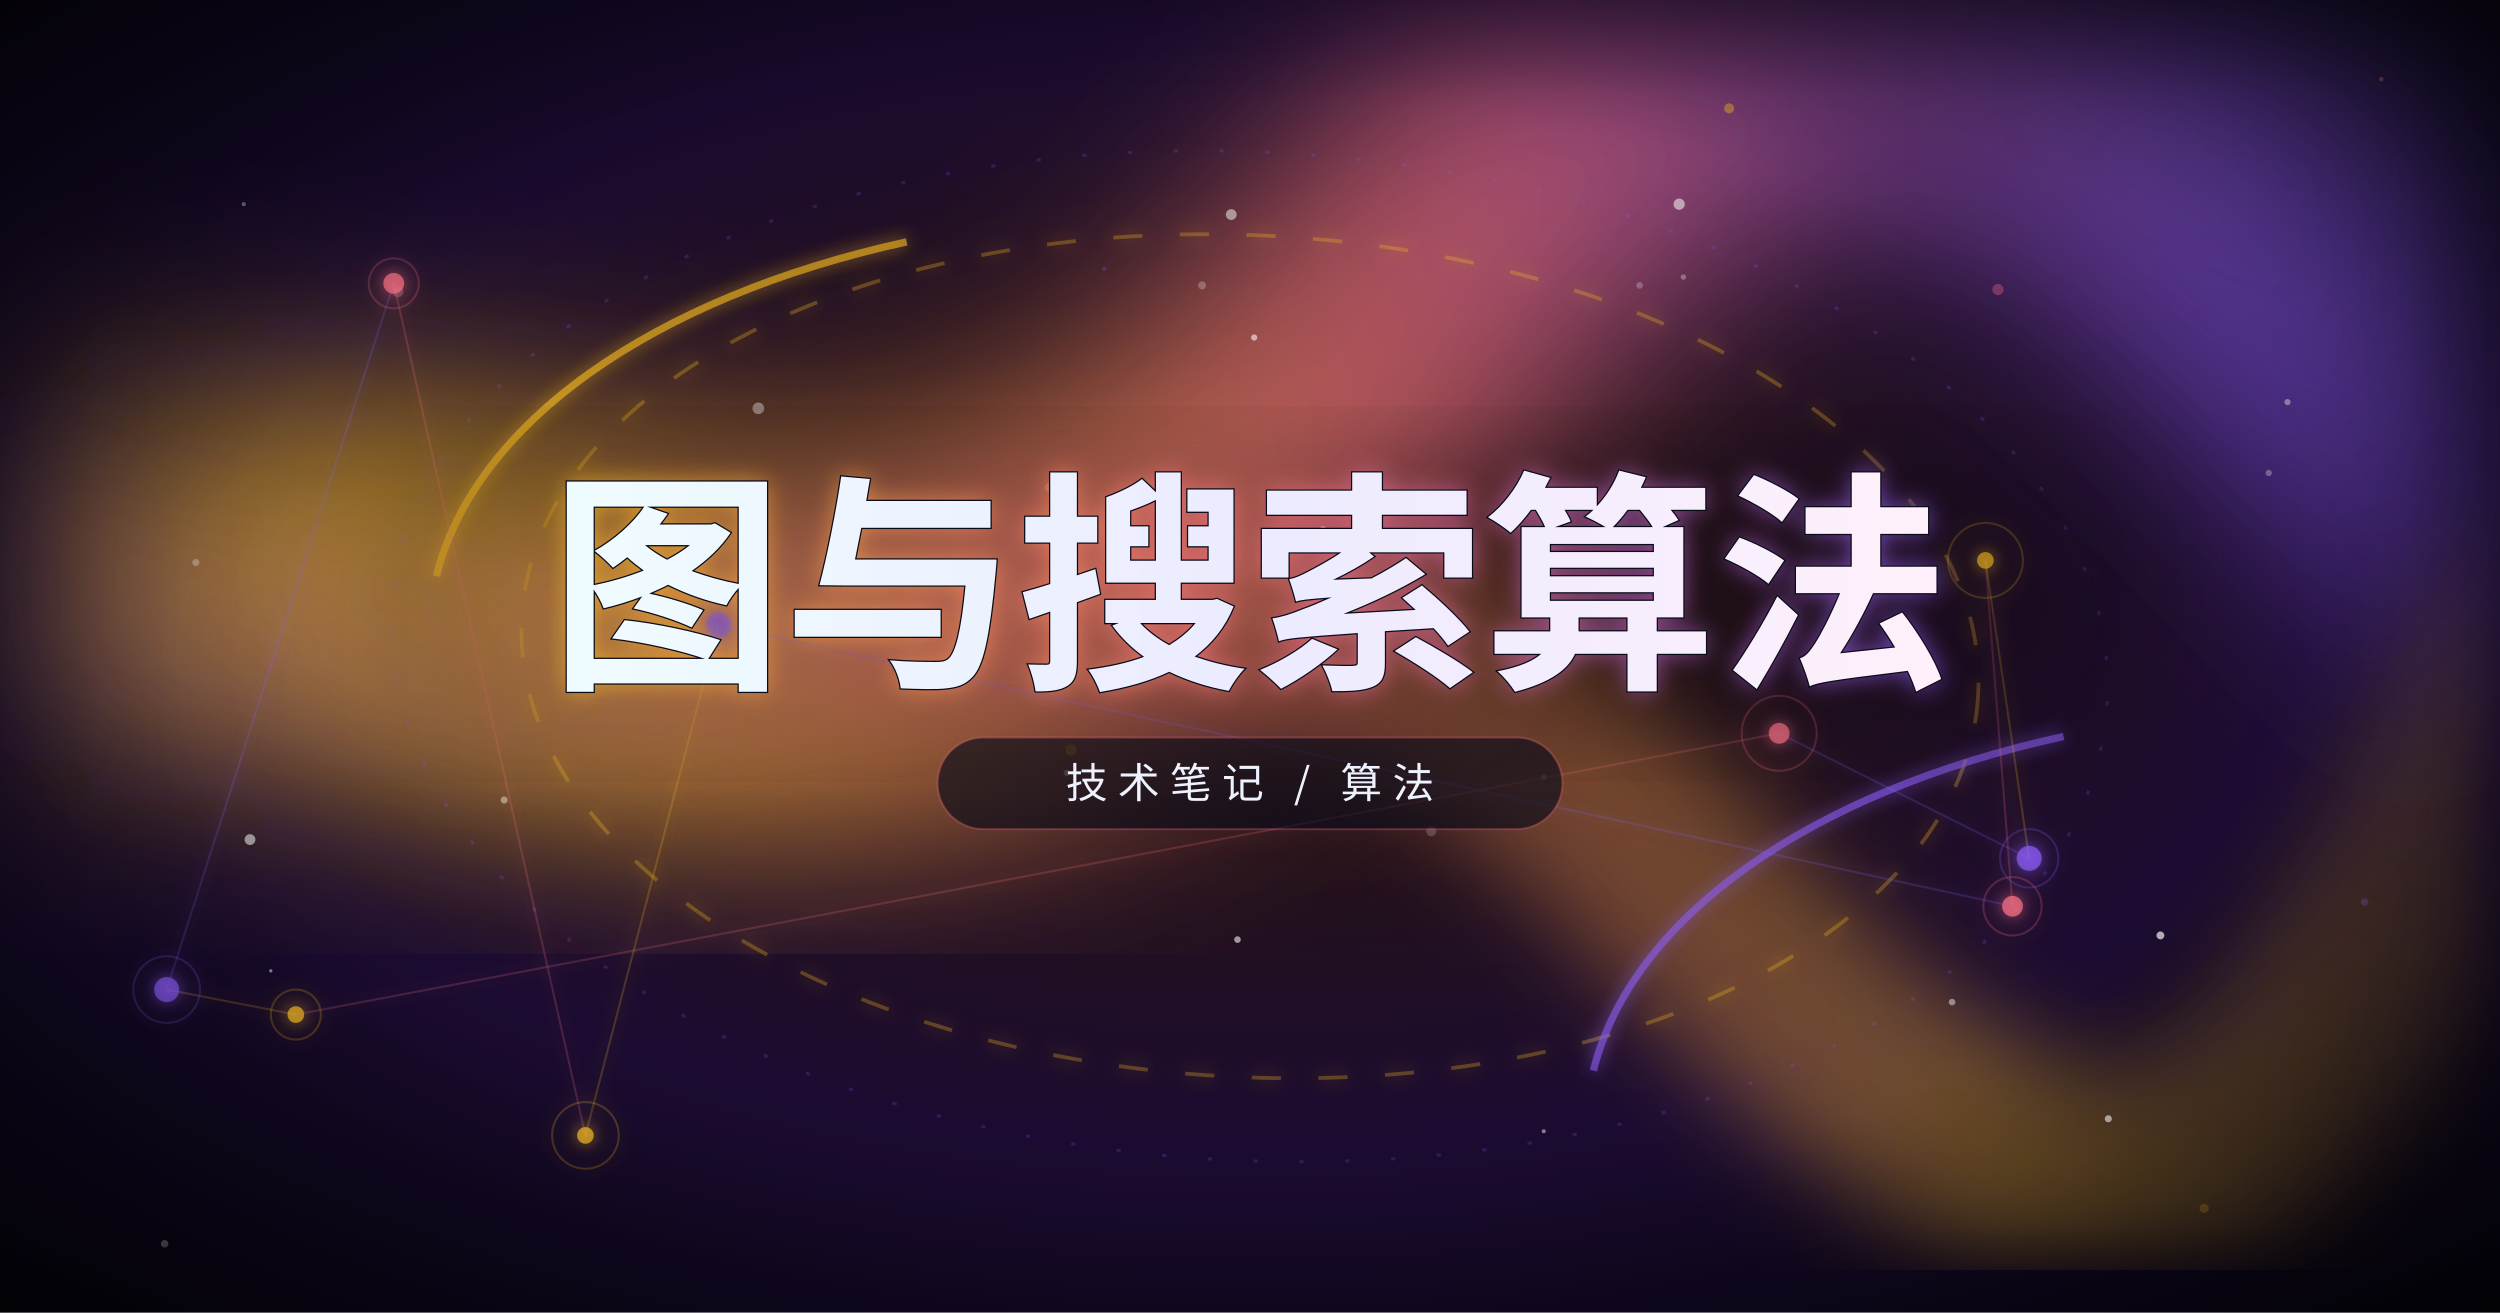
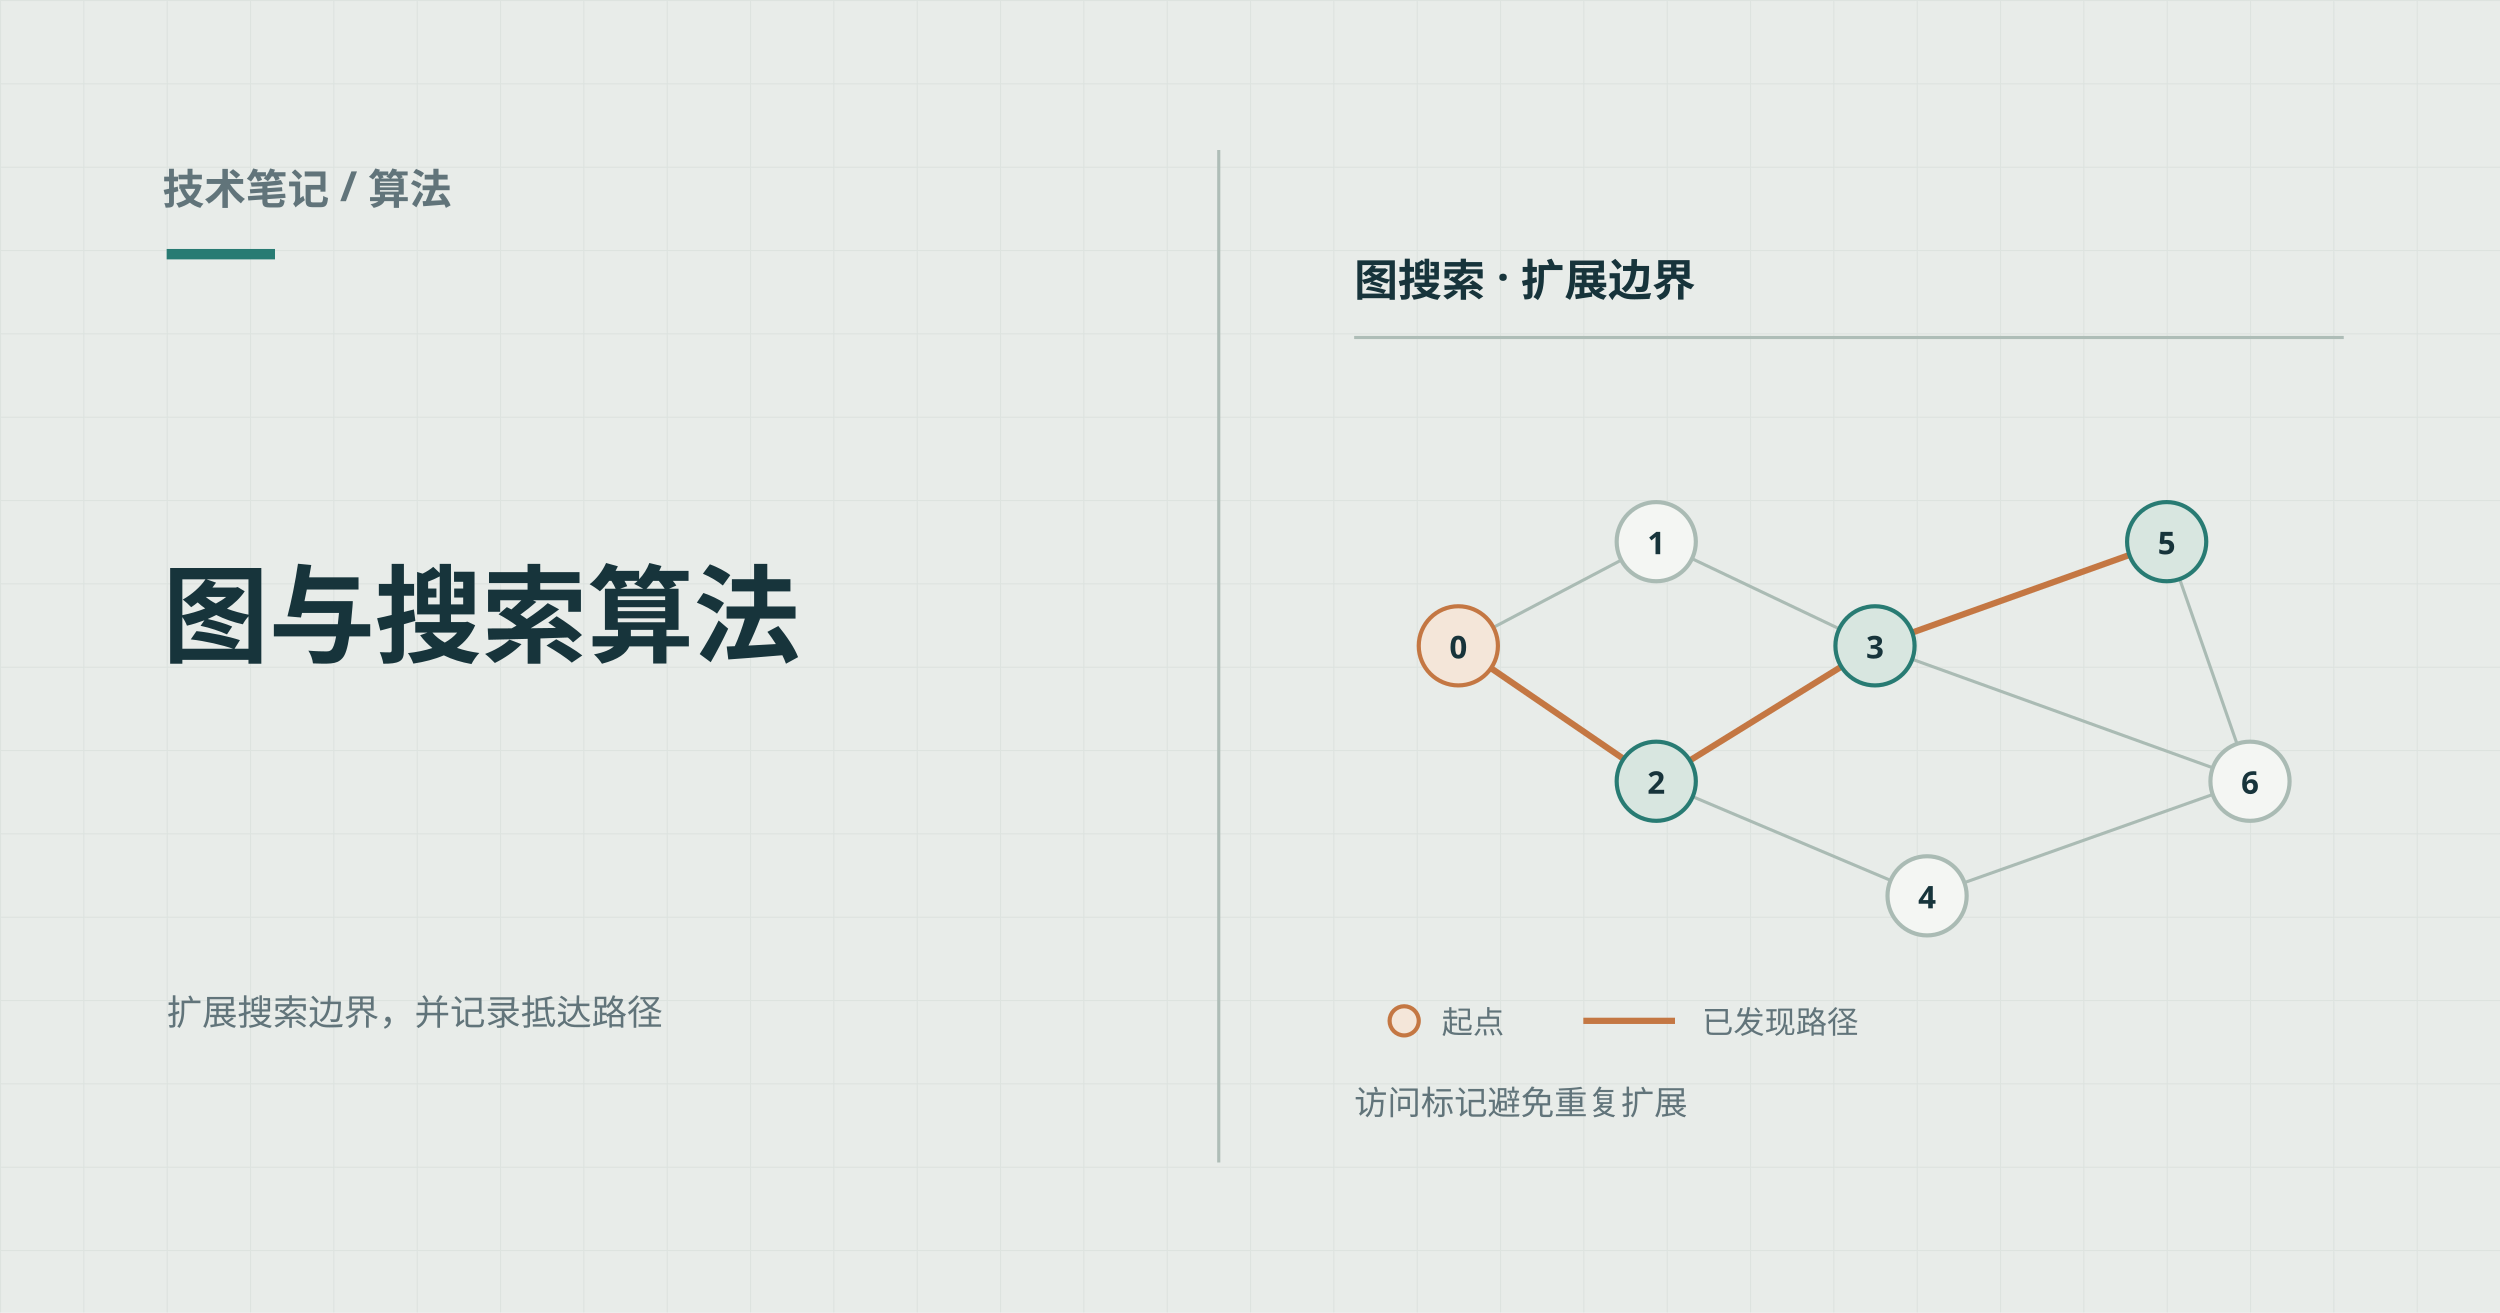
- <svg xmlns="http://www.w3.org/2000/svg" width="1200" height="630" viewBox="0 0 1200 630">
+ <svg xmlns="http://www.w3.org/2000/svg" width="1200" height="630" viewBox="0 0 1200 630" role="img" aria-labelledby="coverTitle coverDesc">
  <defs>
-     <radialGradient id="bg" cx="50%" cy="45%" r="82%">
-       <stop stop-color="#2b1705" />
-       <stop offset=".52" stop-color="#1b0b31" />
-       <stop offset="1" stop-color="#02030a" />
-     </radialGradient>
-     <linearGradient id="auroraA" x1="0" y1="0" x2="1" y2="0">
-       <stop stop-color="#fbbf24" stop-opacity="0" />
-       <stop offset=".25" stop-color="#fbbf24" stop-opacity=".82" />
-       <stop offset=".56" stop-color="#fb7185" stop-opacity=".70" />
-       <stop offset=".82" stop-color="#8b5cf6" stop-opacity=".72" />
-       <stop offset="1" stop-color="#8b5cf6" stop-opacity="0" />
-     </linearGradient>
-     <linearGradient id="auroraB" x1="0" y1="0" x2="1" y2="0">
-       <stop stop-color="#8b5cf6" stop-opacity="0" />
-       <stop offset=".42" stop-color="#fb7185" stop-opacity=".56" />
-       <stop offset=".75" stop-color="#fbbf24" stop-opacity=".58" />
-       <stop offset="1" stop-color="#fbbf24" stop-opacity="0" />
-     </linearGradient>
-     <linearGradient id="neonGradient" x1="0" y1="0" x2="1" y2="0">
-       <stop stop-color="#fbbf24" />
-       <stop offset=".5" stop-color="#fb7185" />
-       <stop offset="1" stop-color="#8b5cf6" />
-     </linearGradient>
-     <linearGradient id="titleGradient" x1="0" y1="0" x2="1" y2="0">
-       <stop stop-color="#effcff" />
-       <stop offset=".5" stop-color="#ecebff" />
-       <stop offset="1" stop-color="#fff0fb" />
-     </linearGradient>
-     <linearGradient id="prismGradient" x1="0" y1="0" x2="1" y2="1">
-       <stop stop-color="#fbbf24" stop-opacity=".48" />
-       <stop offset=".5" stop-color="#fb7185" stop-opacity=".10" />
-       <stop offset="1" stop-color="#8b5cf6" stop-opacity=".44" />
-     </linearGradient>
-     <linearGradient id="glassGradient" x1="0" y1="0" x2="1" y2="1">
-       <stop stop-color="#fff" stop-opacity=".13" />
-       <stop offset=".48" stop-color="#fff" stop-opacity=".035" />
-       <stop offset="1" stop-color="#fb7185" stop-opacity=".12" />
-     </linearGradient>
-     <filter id="blur48">
-       <feGaussianBlur stdDeviation="48" />
-     </filter>
-     <filter id="blur22">
-       <feGaussianBlur stdDeviation="22" />
-     </filter>
-     <filter id="lineGlow">
-       <feGaussianBlur stdDeviation="4" result="b" />
-       <feMerge>
-         <feMergeNode in="b" />
-         <feMergeNode in="SourceGraphic" />
-       </feMerge>
-     </filter>
-     <filter id="softGlow">
-       <feGaussianBlur stdDeviation="3" result="b" />
-       <feMerge>
-         <feMergeNode in="b" />
-         <feMergeNode in="SourceGraphic" />
-       </feMerge>
-     </filter>
-     <filter id="titleGlow" x="-30%" y="-50%" width="160%" height="200%">
-       <feGaussianBlur stdDeviation="6" />
-     </filter>
-     <radialGradient id="vignette" cx="50%" cy="50%" r="73%">
-       <stop offset=".58" stop-color="#000" stop-opacity="0" />
-       <stop offset="1" stop-color="#000" stop-opacity=".70" />
-     </radialGradient>
+     <pattern id="grid" width="40" height="40" patternUnits="userSpaceOnUse">
+       <path d="M40 0H0V40" fill="none" stroke="#AEBDB7" stroke-width="1" opacity=".20" />
+     </pattern>
+     <marker id="tealArrow" markerWidth="9" markerHeight="9" refX="7" refY="4.5" orient="auto">
+       <path d="M0 0L9 4.5L0 9Z" fill="#287B73" />
+     </marker>
+     <marker id="orangeArrow" markerWidth="9" markerHeight="9" refX="7" refY="4.5" orient="auto">
+       <path d="M0 0L9 4.5L0 9Z" fill="#C47743" />
+     </marker>
  </defs>
-   <rect width="1200" height="630" fill="url(#bg)" />
-   <path d="M-160 405 C100 70 360 520 660 166 S1060 90 1360 416" fill="none" stroke="url(#auroraA)" stroke-width="172" filter="url(#blur48)" opacity=".94" />
-   <path d="M-100 191 C220 500 500 90 800 420 S1110 465 1320 140" fill="none" stroke="url(#auroraB)" stroke-width="105" filter="url(#blur22)" opacity=".64" />
-   <circle cx="830" cy="52" r="2.4" fill="#fbbf24" opacity="0.44" />
-   <circle cx="242" cy="384" r="1.7" fill="#ffffff" opacity="0.42" />
-   <circle cx="1037" cy="449" r="1.9" fill="#ffffff" opacity="0.66" />
-   <circle cx="191" cy="140" r="2.6" fill="#ffffff" opacity="0.19" />
-   <circle cx="1098" cy="193" r="1.5" fill="#ffffff" opacity="0.41" />
-   <circle cx="1135" cy="433" r="1.8" fill="#8b5cf6" opacity="0.28" />
-   <circle cx="591" cy="103" r="2.6" fill="#ffffff" opacity="0.49" />
-   <circle cx="741" cy="373" r="1.2" fill="#ffffff" opacity="0.25" />
-   <circle cx="1089" cy="227" r="1.5" fill="#ffffff" opacity="0.30" />
-   <circle cx="94" cy="270" r="1.7" fill="#ffffff" opacity="0.27" />
-   <circle cx="1143" cy="38" r="1.1" fill="#fb7185" opacity="0.52" />
-   <circle cx="364" cy="196" r="2.8" fill="#ffffff" opacity="0.36" />
-   <circle cx="741" cy="543" r="1.0" fill="#ffffff" opacity="0.45" />
-   <circle cx="120" cy="403" r="2.6" fill="#ffffff" opacity="0.51" />
-   <circle cx="512" cy="371" r="1.5" fill="#ffffff" opacity="0.47" />
-   <circle cx="1058" cy="580" r="2.2" fill="#fbbf24" opacity="0.25" />
-   <circle cx="787" cy="137" r="1.6" fill="#ffffff" opacity="0.24" />
-   <circle cx="806" cy="98" r="2.7" fill="#ffffff" opacity="0.53" />
-   <circle cx="635" cy="254" r="1.5" fill="#ffffff" opacity="0.67" />
-   <circle cx="79" cy="597" r="1.8" fill="#ffffff" opacity="0.38" />
-   <circle cx="530" cy="129" r="1.1" fill="#8b5cf6" opacity="0.22" />
-   <circle cx="117" cy="98" r="1.0" fill="#ffffff" opacity="0.42" />
-   <circle cx="504" cy="234" r="2.4" fill="#ffffff" opacity="0.20" />
-   <circle cx="577" cy="137" r="1.9" fill="#ffffff" opacity="0.25" />
-   <circle cx="808" cy="133" r="1.3" fill="#ffffff" opacity="0.30" />
-   <circle cx="959" cy="139" r="2.7" fill="#fb7185" opacity="0.32" />
-   <circle cx="687" cy="399" r="2.4" fill="#ffffff" opacity="0.18" />
-   <circle cx="602" cy="162" r="1.5" fill="#ffffff" opacity="0.56" />
-   <circle cx="1012" cy="537" r="1.7" fill="#ffffff" opacity="0.67" />
-   <circle cx="937" cy="481" r="1.6" fill="#ffffff" opacity="0.44" />
-   <circle cx="514" cy="360" r="2.7" fill="#fbbf24" opacity="0.32" />
-   <circle cx="649" cy="302" r="1.2" fill="#ffffff" opacity="0.51" />
-   <circle cx="130" cy="466" r="0.8" fill="#ffffff" opacity="0.50" />
-   <circle cx="594" cy="451" r="1.6" fill="#ffffff" opacity="0.57" />
-   <g transform="translate(600 315) rotate(3)" fill="none" filter="url(#lineGlow)">
-     <ellipse rx="350" ry="202" stroke="#fbbf24" stroke-opacity=".28" stroke-width="1.8" stroke-dasharray="14 18" />
-     <ellipse rx="412" ry="242" stroke="#8b5cf6" stroke-opacity=".20" stroke-width="1.5" stroke-dasharray="2 20" />
-     <path d="M-392 -18 A395 218 0 0 1 -175 -190" stroke="#fbbf24" stroke-width="3.5" opacity=".58" />
-     <path d="M175 190 A395 218 0 0 1 392 18" stroke="#8b5cf6" stroke-width="3.5" opacity=".58" />
-   </g>
-   <g filter="url(#lineGlow)">
-     <line x1="142" y1="487" x2="80" y2="475" stroke="#fbbf24" stroke-opacity=".20" />
-     <circle cx="142" cy="487" r="4" fill="#fbbf24" opacity=".72" />
-     <circle cx="142" cy="487" r="12" fill="none" stroke="#fbbf24" stroke-opacity=".22" />
-     <line x1="966" y1="435" x2="953" y2="269" stroke="#fb7185" stroke-opacity=".20" />
-     <circle cx="966" cy="435" r="5" fill="#fb7185" opacity=".72" />
-     <circle cx="966" cy="435" r="14" fill="none" stroke="#fb7185" stroke-opacity=".22" />
-     <line x1="80" y1="475" x2="189" y2="136" stroke="#8b5cf6" stroke-opacity=".20" />
-     <circle cx="80" cy="475" r="6" fill="#8b5cf6" opacity=".72" />
-     <circle cx="80" cy="475" r="16" fill="none" stroke="#8b5cf6" stroke-opacity=".22" />
-     <line x1="953" y1="269" x2="974" y2="412" stroke="#fbbf24" stroke-opacity=".20" />
-     <circle cx="953" cy="269" r="4" fill="#fbbf24" opacity=".72" />
-     <circle cx="953" cy="269" r="18" fill="none" stroke="#fbbf24" stroke-opacity=".22" />
-     <line x1="189" y1="136" x2="281" y2="545" stroke="#fb7185" stroke-opacity=".20" />
-     <circle cx="189" cy="136" r="5" fill="#fb7185" opacity=".72" />
-     <circle cx="189" cy="136" r="12" fill="none" stroke="#fb7185" stroke-opacity=".22" />
-     <line x1="974" y1="412" x2="854" y2="352" stroke="#8b5cf6" stroke-opacity=".20" />
-     <circle cx="974" cy="412" r="6" fill="#8b5cf6" opacity=".72" />
-     <circle cx="974" cy="412" r="14" fill="none" stroke="#8b5cf6" stroke-opacity=".22" />
-     <line x1="281" y1="545" x2="345" y2="300" stroke="#fbbf24" stroke-opacity=".20" />
-     <circle cx="281" cy="545" r="4" fill="#fbbf24" opacity=".72" />
-     <circle cx="281" cy="545" r="16" fill="none" stroke="#fbbf24" stroke-opacity=".22" />
-     <line x1="854" y1="352" x2="142" y2="487" stroke="#fb7185" stroke-opacity=".20" />
-     <circle cx="854" cy="352" r="5" fill="#fb7185" opacity=".72" />
-     <circle cx="854" cy="352" r="18" fill="none" stroke="#fb7185" stroke-opacity=".22" />
-     <line x1="345" y1="300" x2="966" y2="435" stroke="#8b5cf6" stroke-opacity=".20" />
-     <circle cx="345" cy="300" r="6" fill="#8b5cf6" opacity=".72" />
-     <circle cx="345" cy="300" r="12" fill="none" stroke="#8b5cf6" stroke-opacity=".22" />
-   </g>
-   <rect x="170" y="210" width="860" height="150" rx="75" fill="#02040c" opacity=".18" filter="url(#blur22)" />
-   <text x="600" y="322" font-family="'PingFang SC','Microsoft YaHei','Noto Sans CJK SC',sans-serif" font-size="112" font-weight="900" fill="url(#neonGradient)" opacity=".72" text-anchor="middle" filter="url(#titleGlow)">图与搜索算法</text>
-   <text x="600" y="322" font-family="'PingFang SC','Microsoft YaHei','Noto Sans CJK SC',sans-serif" font-size="112" font-weight="900" fill="url(#titleGradient)" stroke="#090b18" stroke-width="1.2" paint-order="stroke" text-anchor="middle">图与搜索算法</text>
-   <rect x="450" y="354" width="300" height="44" rx="22" fill="#070a18" opacity=".64" stroke="#fb7185" stroke-opacity=".42" />
-   <text x="600" y="383" font-family="'PingFang SC','Microsoft YaHei','Noto Sans CJK SC',sans-serif" font-size="20" fill="#eef2ff" text-anchor="middle" letter-spacing="5">技术笔记 / 算法</text>
-   <rect width="1200" height="630" fill="url(#vignette)" pointer-events="none" />
+   <rect width="1200" height="630" fill="#E8ECE9" />
+   <rect width="1200" height="630" fill="url(#grid)" />
+   <path d="M585 72V558" stroke="#AEBDB7" stroke-width="1.5" />
+   <text x="78" y="98" fill="#61747A" font-family="'Microsoft YaHei','Noto Sans SC',sans-serif" font-size="20" font-weight="600" text-anchor="start">技术笔记 / 算法</text>
+   <path d="M80 122H132" stroke="#287B73" stroke-width="5" />
+   <text x="78" y="314.0" fill="#17343B" font-family="'Microsoft YaHei','Noto Sans SC',sans-serif" font-size="51" font-weight="700" text-anchor="start">图与搜索算法</text>
+   <text x="80" y="492" fill="#61747A" font-family="'Microsoft YaHei','Noto Sans SC',sans-serif" font-size="17" font-weight="500" text-anchor="start">扩展搜索边界，并记录抵达路径</text>
+   <text x="650" y="142" fill="#17343B" font-family="'Microsoft YaHei','Noto Sans SC',sans-serif" font-size="21" font-weight="650" text-anchor="start">图搜索 · 扩展边界</text>
+   <path d="M650 162L1125 162" fill="none" stroke="#AEBDB7" stroke-width="1.5" />
+   <path d="M700 310L795 260" fill="none" stroke="#AABBB4" stroke-width="1.5" />
+   <path d="M700 310L795 375" fill="none" stroke="#C47743" stroke-width="3" />
+   <path d="M795 260L900 310" fill="none" stroke="#AABBB4" stroke-width="1.5" />
+   <path d="M795 375L900 310" fill="none" stroke="#C47743" stroke-width="3" />
+   <path d="M795 375L925 430" fill="none" stroke="#AABBB4" stroke-width="1.5" />
+   <path d="M900 310L1040 260" fill="none" stroke="#C47743" stroke-width="3" />
+   <path d="M900 310L1080 375" fill="none" stroke="#AABBB4" stroke-width="1.5" />
+   <path d="M925 430L1080 375" fill="none" stroke="#AABBB4" stroke-width="1.5" />
+   <path d="M1040 260L1080 375" fill="none" stroke="#AABBB4" stroke-width="1.5" />
+   <circle cx="700" cy="310" r="19" fill="#F4E6D9" stroke="#C47743" stroke-width="2" />
+   <text x="700" y="316" fill="#17343B" font-family="'Microsoft YaHei','Noto Sans SC',sans-serif" font-size="15" font-weight="650" text-anchor="middle">0</text>
+   <circle cx="795" cy="260" r="19" fill="#F4F6F3" stroke="#AABBB4" stroke-width="2" />
+   <text x="795" y="266" fill="#17343B" font-family="'Microsoft YaHei','Noto Sans SC',sans-serif" font-size="15" font-weight="650" text-anchor="middle">1</text>
+   <circle cx="795" cy="375" r="19" fill="#D8E6E0" stroke="#287B73" stroke-width="2" />
+   <text x="795" y="381" fill="#17343B" font-family="'Microsoft YaHei','Noto Sans SC',sans-serif" font-size="15" font-weight="650" text-anchor="middle">2</text>
+   <circle cx="900" cy="310" r="19" fill="#D8E6E0" stroke="#287B73" stroke-width="2" />
+   <text x="900" y="316" fill="#17343B" font-family="'Microsoft YaHei','Noto Sans SC',sans-serif" font-size="15" font-weight="650" text-anchor="middle">3</text>
+   <circle cx="925" cy="430" r="19" fill="#F4F6F3" stroke="#AABBB4" stroke-width="2" />
+   <text x="925" y="436" fill="#17343B" font-family="'Microsoft YaHei','Noto Sans SC',sans-serif" font-size="15" font-weight="650" text-anchor="middle">4</text>
+   <circle cx="1040" cy="260" r="19" fill="#D8E6E0" stroke="#287B73" stroke-width="2" />
+   <text x="1040" y="266" fill="#17343B" font-family="'Microsoft YaHei','Noto Sans SC',sans-serif" font-size="15" font-weight="650" text-anchor="middle">5</text>
+   <circle cx="1080" cy="375" r="19" fill="#F4F6F3" stroke="#AABBB4" stroke-width="2" />
+   <text x="1080" y="381" fill="#17343B" font-family="'Microsoft YaHei','Noto Sans SC',sans-serif" font-size="15" font-weight="650" text-anchor="middle">6</text>
+   <circle cx="674" cy="490" r="7" fill="#F4E6D9" stroke="#C47743" stroke-width="2" />
+   <text x="692" y="496" fill="#61747A" font-family="'Microsoft YaHei','Noto Sans SC',sans-serif" font-size="15" font-weight="500" text-anchor="start">起点</text>
+   <path d="M760 490L804 490" fill="none" stroke="#C47743" stroke-width="3" />
+   <text x="817" y="496" fill="#61747A" font-family="'Microsoft YaHei','Noto Sans SC',sans-serif" font-size="15" font-weight="500" text-anchor="start">已发现路径</text>
+   <text x="650" y="535" fill="#61747A" font-family="'Microsoft YaHei','Noto Sans SC',sans-serif" font-size="16" font-weight="500" text-anchor="start">访问标记避免重复扩展</text>
</svg>
